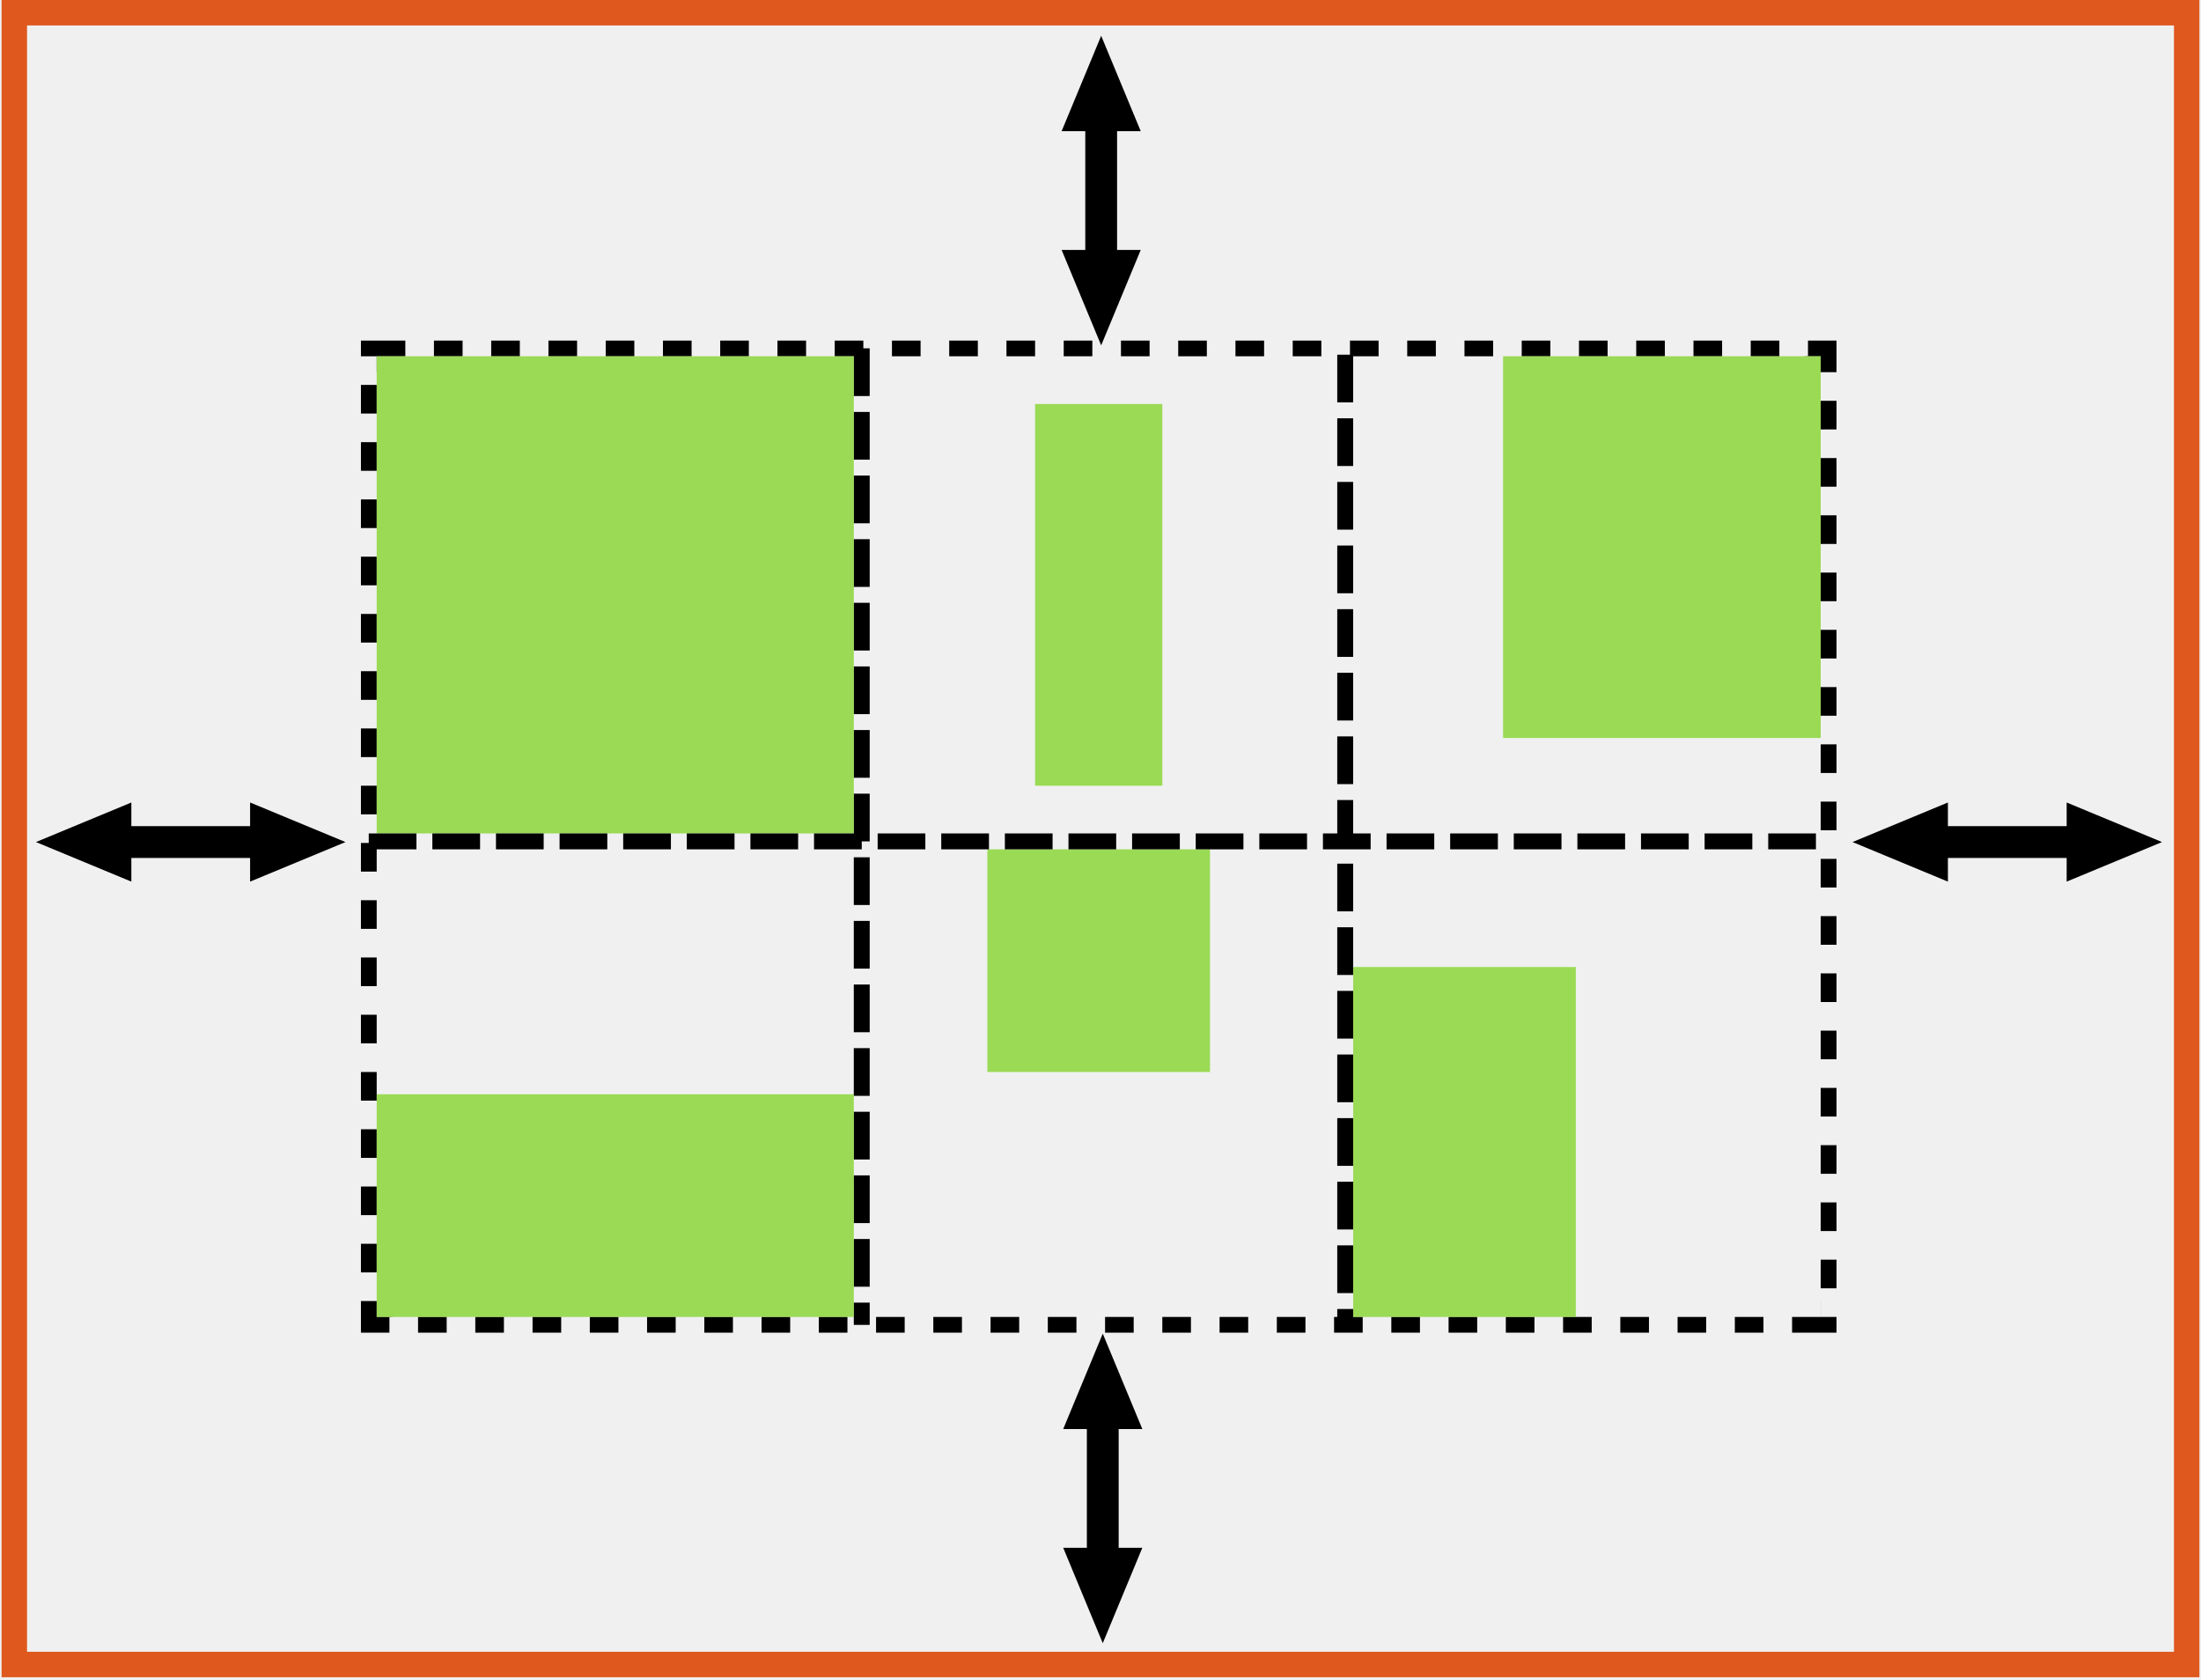
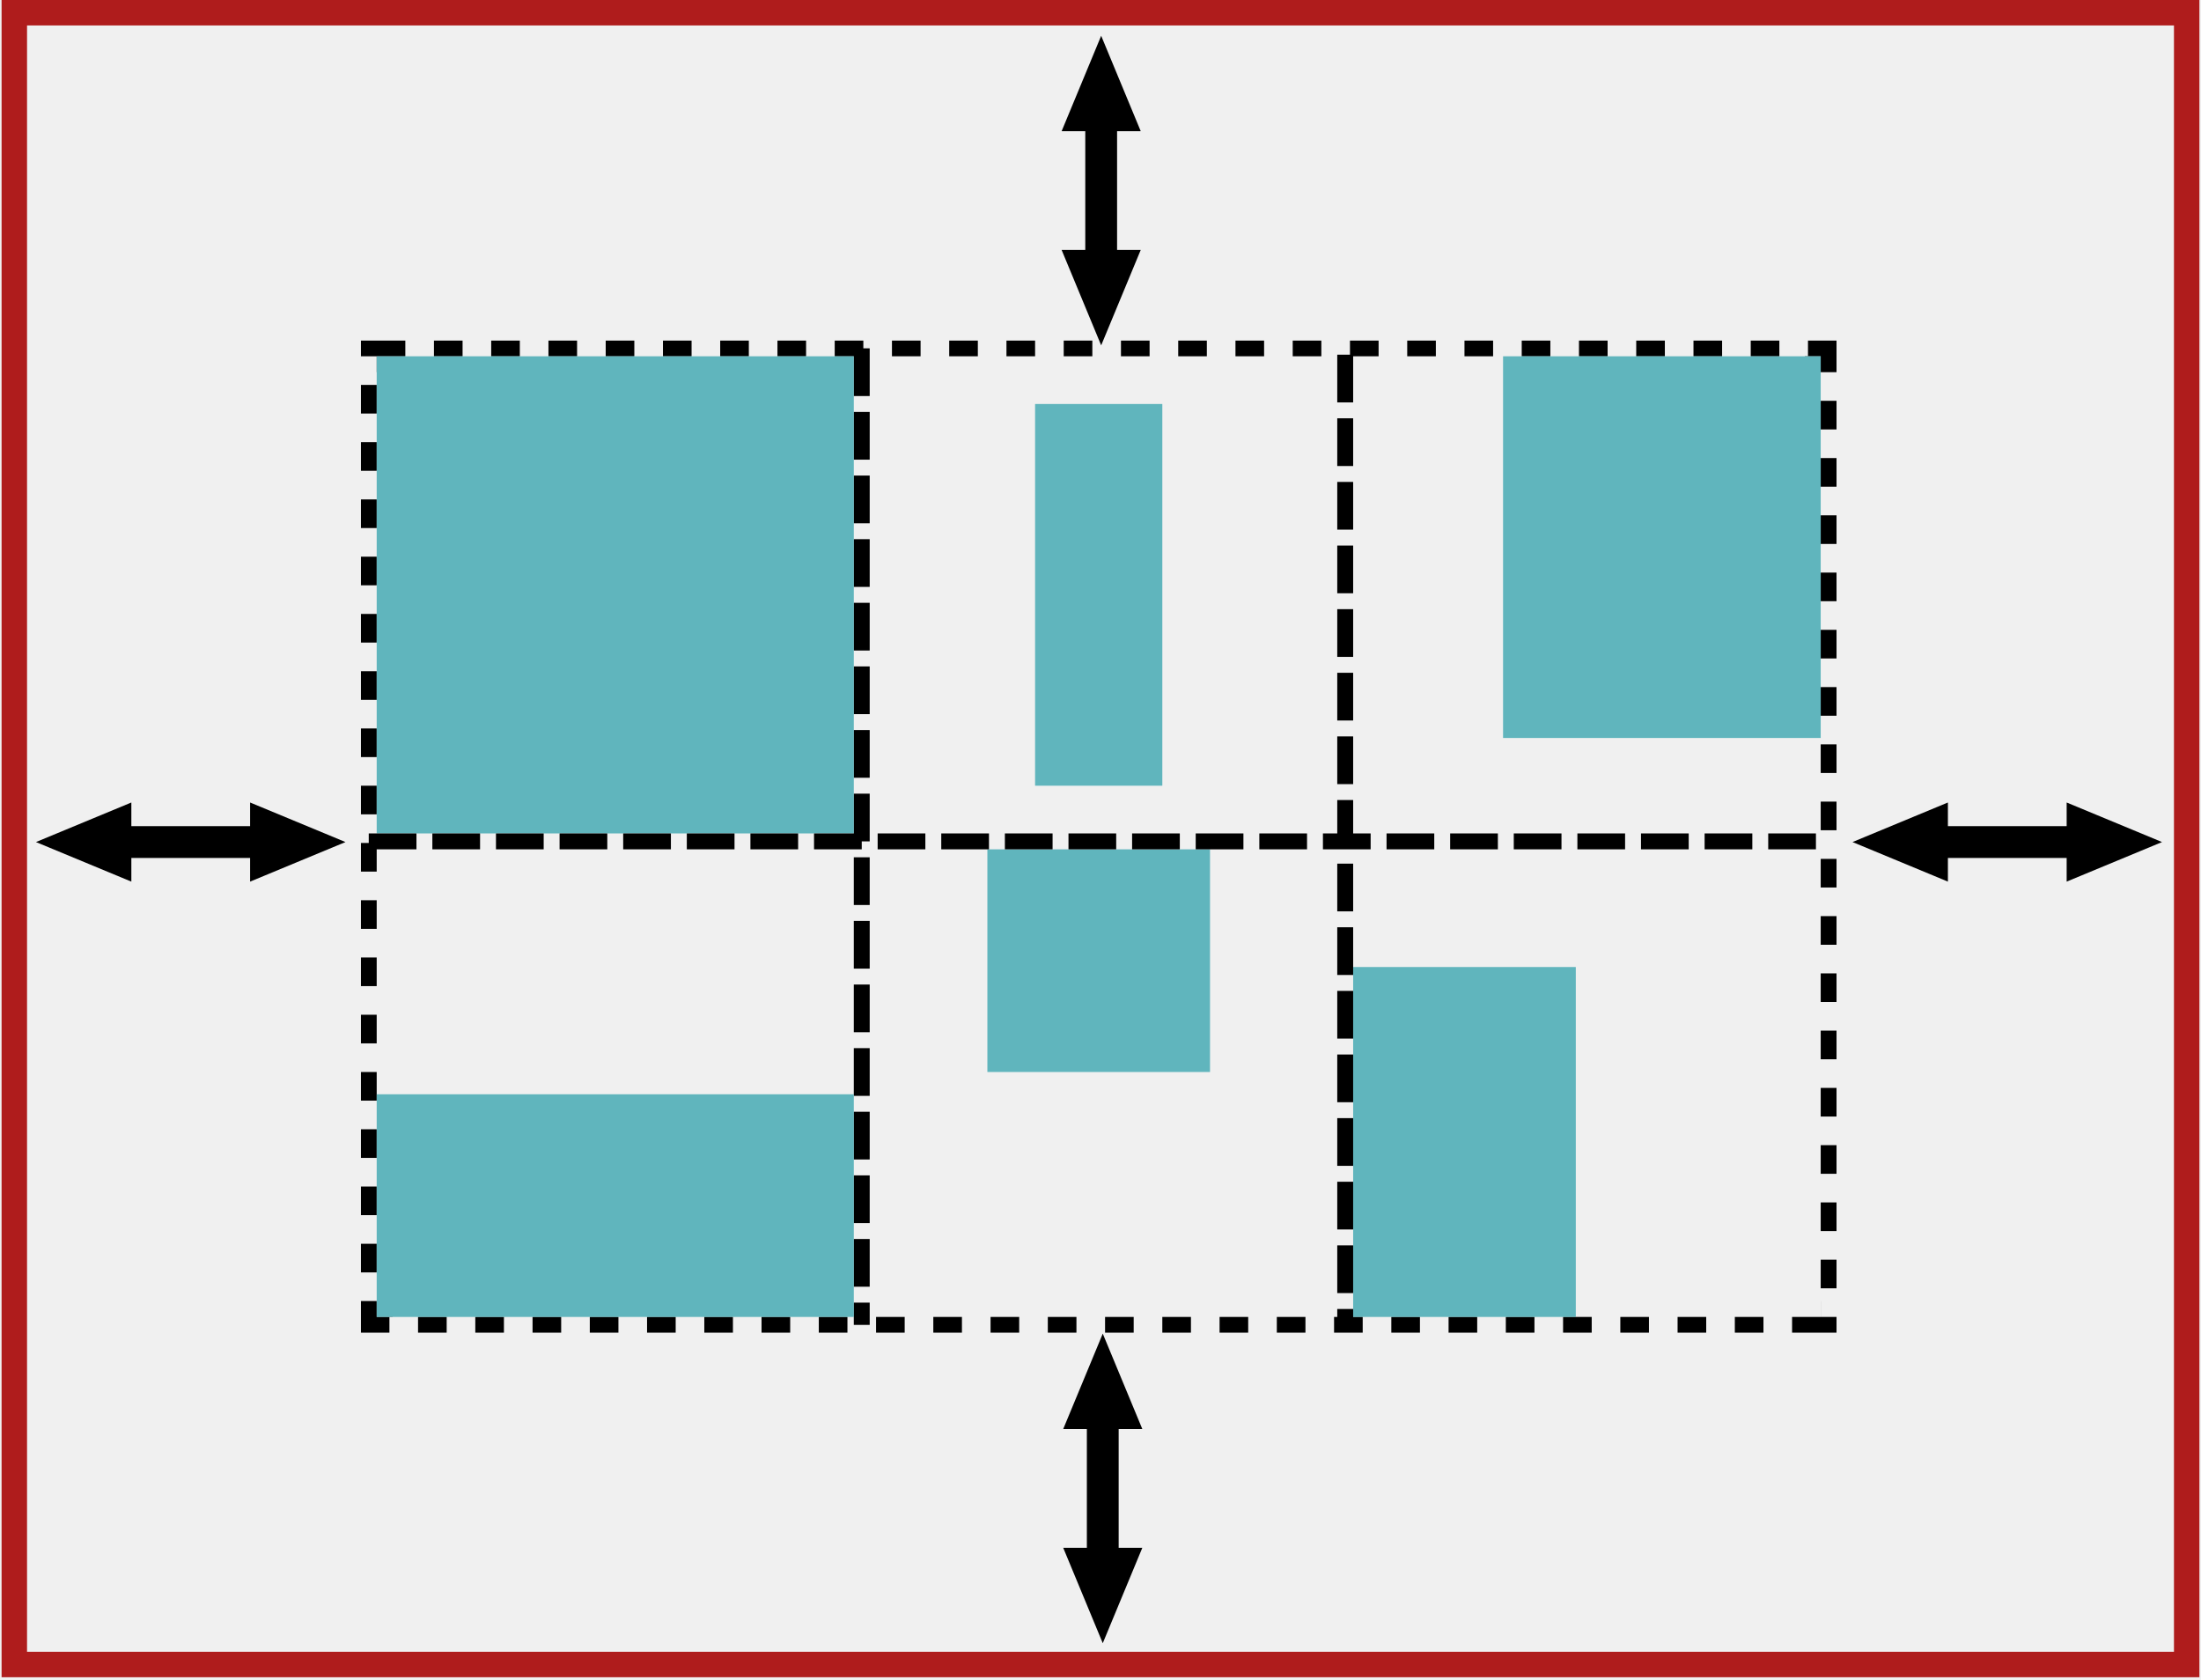
<svg xmlns="http://www.w3.org/2000/svg" xmlns:xlink="http://www.w3.org/1999/xlink" viewBox="0 0 692 528">
  <defs>
    <path id="a" d="M0 0h454v302H0z" />
    <mask id="b" width="464" height="312" x="-5" y="-5">
      <path fill="#fff" d="M-5-5h464v312H-5z" />
      <use xlink:href="#a" />
    </mask>
  </defs>
  <g fill="none" fill-rule="evenodd">
    <g transform="translate(118.435 112)">
      <use stroke="#000" stroke-width="10" mask="url(#b)" stroke-dasharray="9" xlink:href="#a" />
      <path stroke="#000" stroke-width="5" d="M152.5 0v302m152-300v302" stroke-linecap="square" stroke-dasharray="10" />
-       <path fill="#7ED321" fill-opacity=".75" d="M307 192h70v110h-70zm-115-37h70v70h-70zm15-140h40v120h-40zM354.133 0H454v120h-99.867zM0 0h150v150H0zm0 232h150v70H0z" />
+       <path fill="#31A2AC" fill-opacity=".75" d="M307 192h70v110h-70zm-115-37h70v70h-70zm15-140h40v120h-40zM354.133 0H454v120h-99.867zM0 0h150v150H0zm0 232h150v70H0z" />
      <path stroke="#000" stroke-width="5" d="M0 152.5h454" stroke-linecap="square" stroke-dasharray="10" />
    </g>
-     <path stroke="#DF581D" stroke-width="8" d="M4.5 4h683v519.262H4.5z" />
+     <path stroke="#AF1C1C" stroke-width="8" d="M4.5 4h683v519.262H4.5z" />
    <path stroke="#000" stroke-width="10" d="M346.213 44.74v30" stroke-linecap="square" />
    <path fill="#000" d="M358.65 78.574l-12.437 29.99-12.436-29.99m24.873-37.336l-12.437-29.99-12.436 29.99" />
    <path stroke="#000" stroke-width="10" d="M346.713 452.74v30" stroke-linecap="square" />
    <path fill="#000" d="M359.15 486.574l-12.437 29.99-12.436-29.99m24.873-37.336l-12.437-29.99-12.436 29.99" />
    <path stroke="#000" stroke-width="10" d="M646.26 264.713h-30" stroke-linecap="square" />
    <path fill="#000" d="M612.426 277.15l-29.99-12.437 29.99-12.436m37.336 24.873l29.99-12.437-29.99-12.436" />
    <path stroke="#000" stroke-width="10" d="M75.13 264.713h-30" stroke-linecap="square" />
    <path fill="#000" d="M41.296 277.15l-29.99-12.437 29.99-12.436m37.336 24.873l29.99-12.437-29.99-12.436" />
  </g>
</svg>
